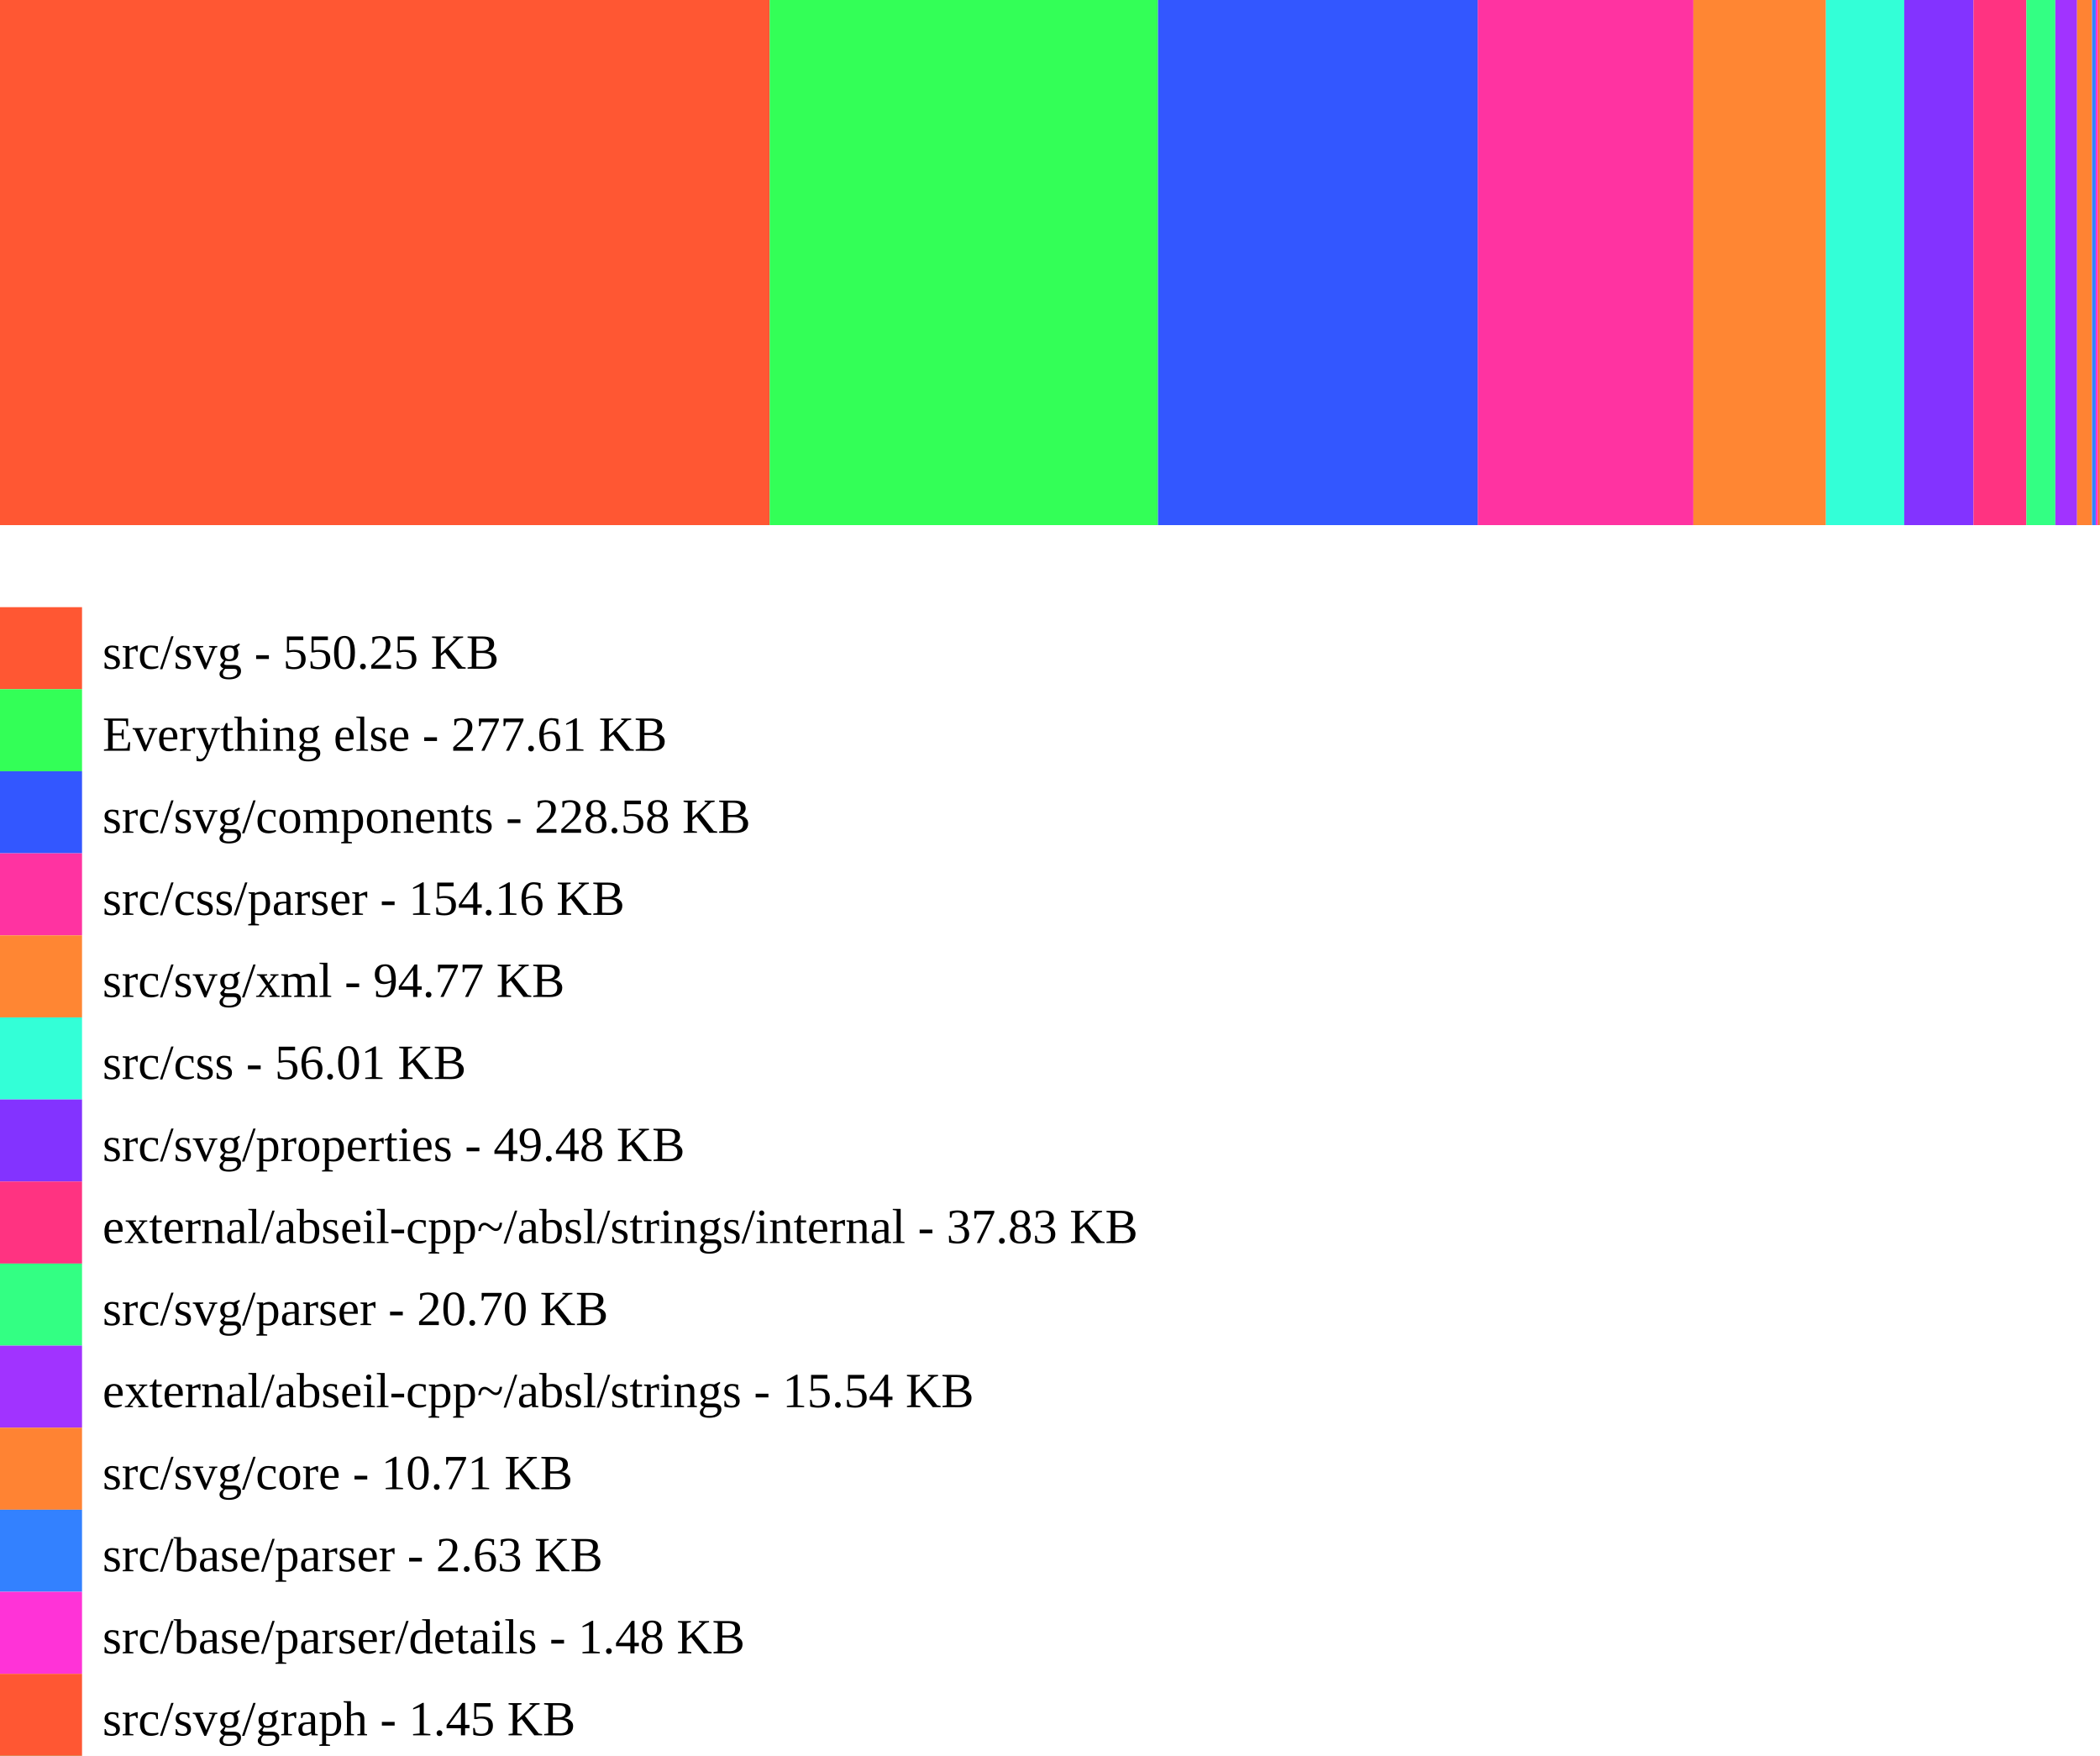
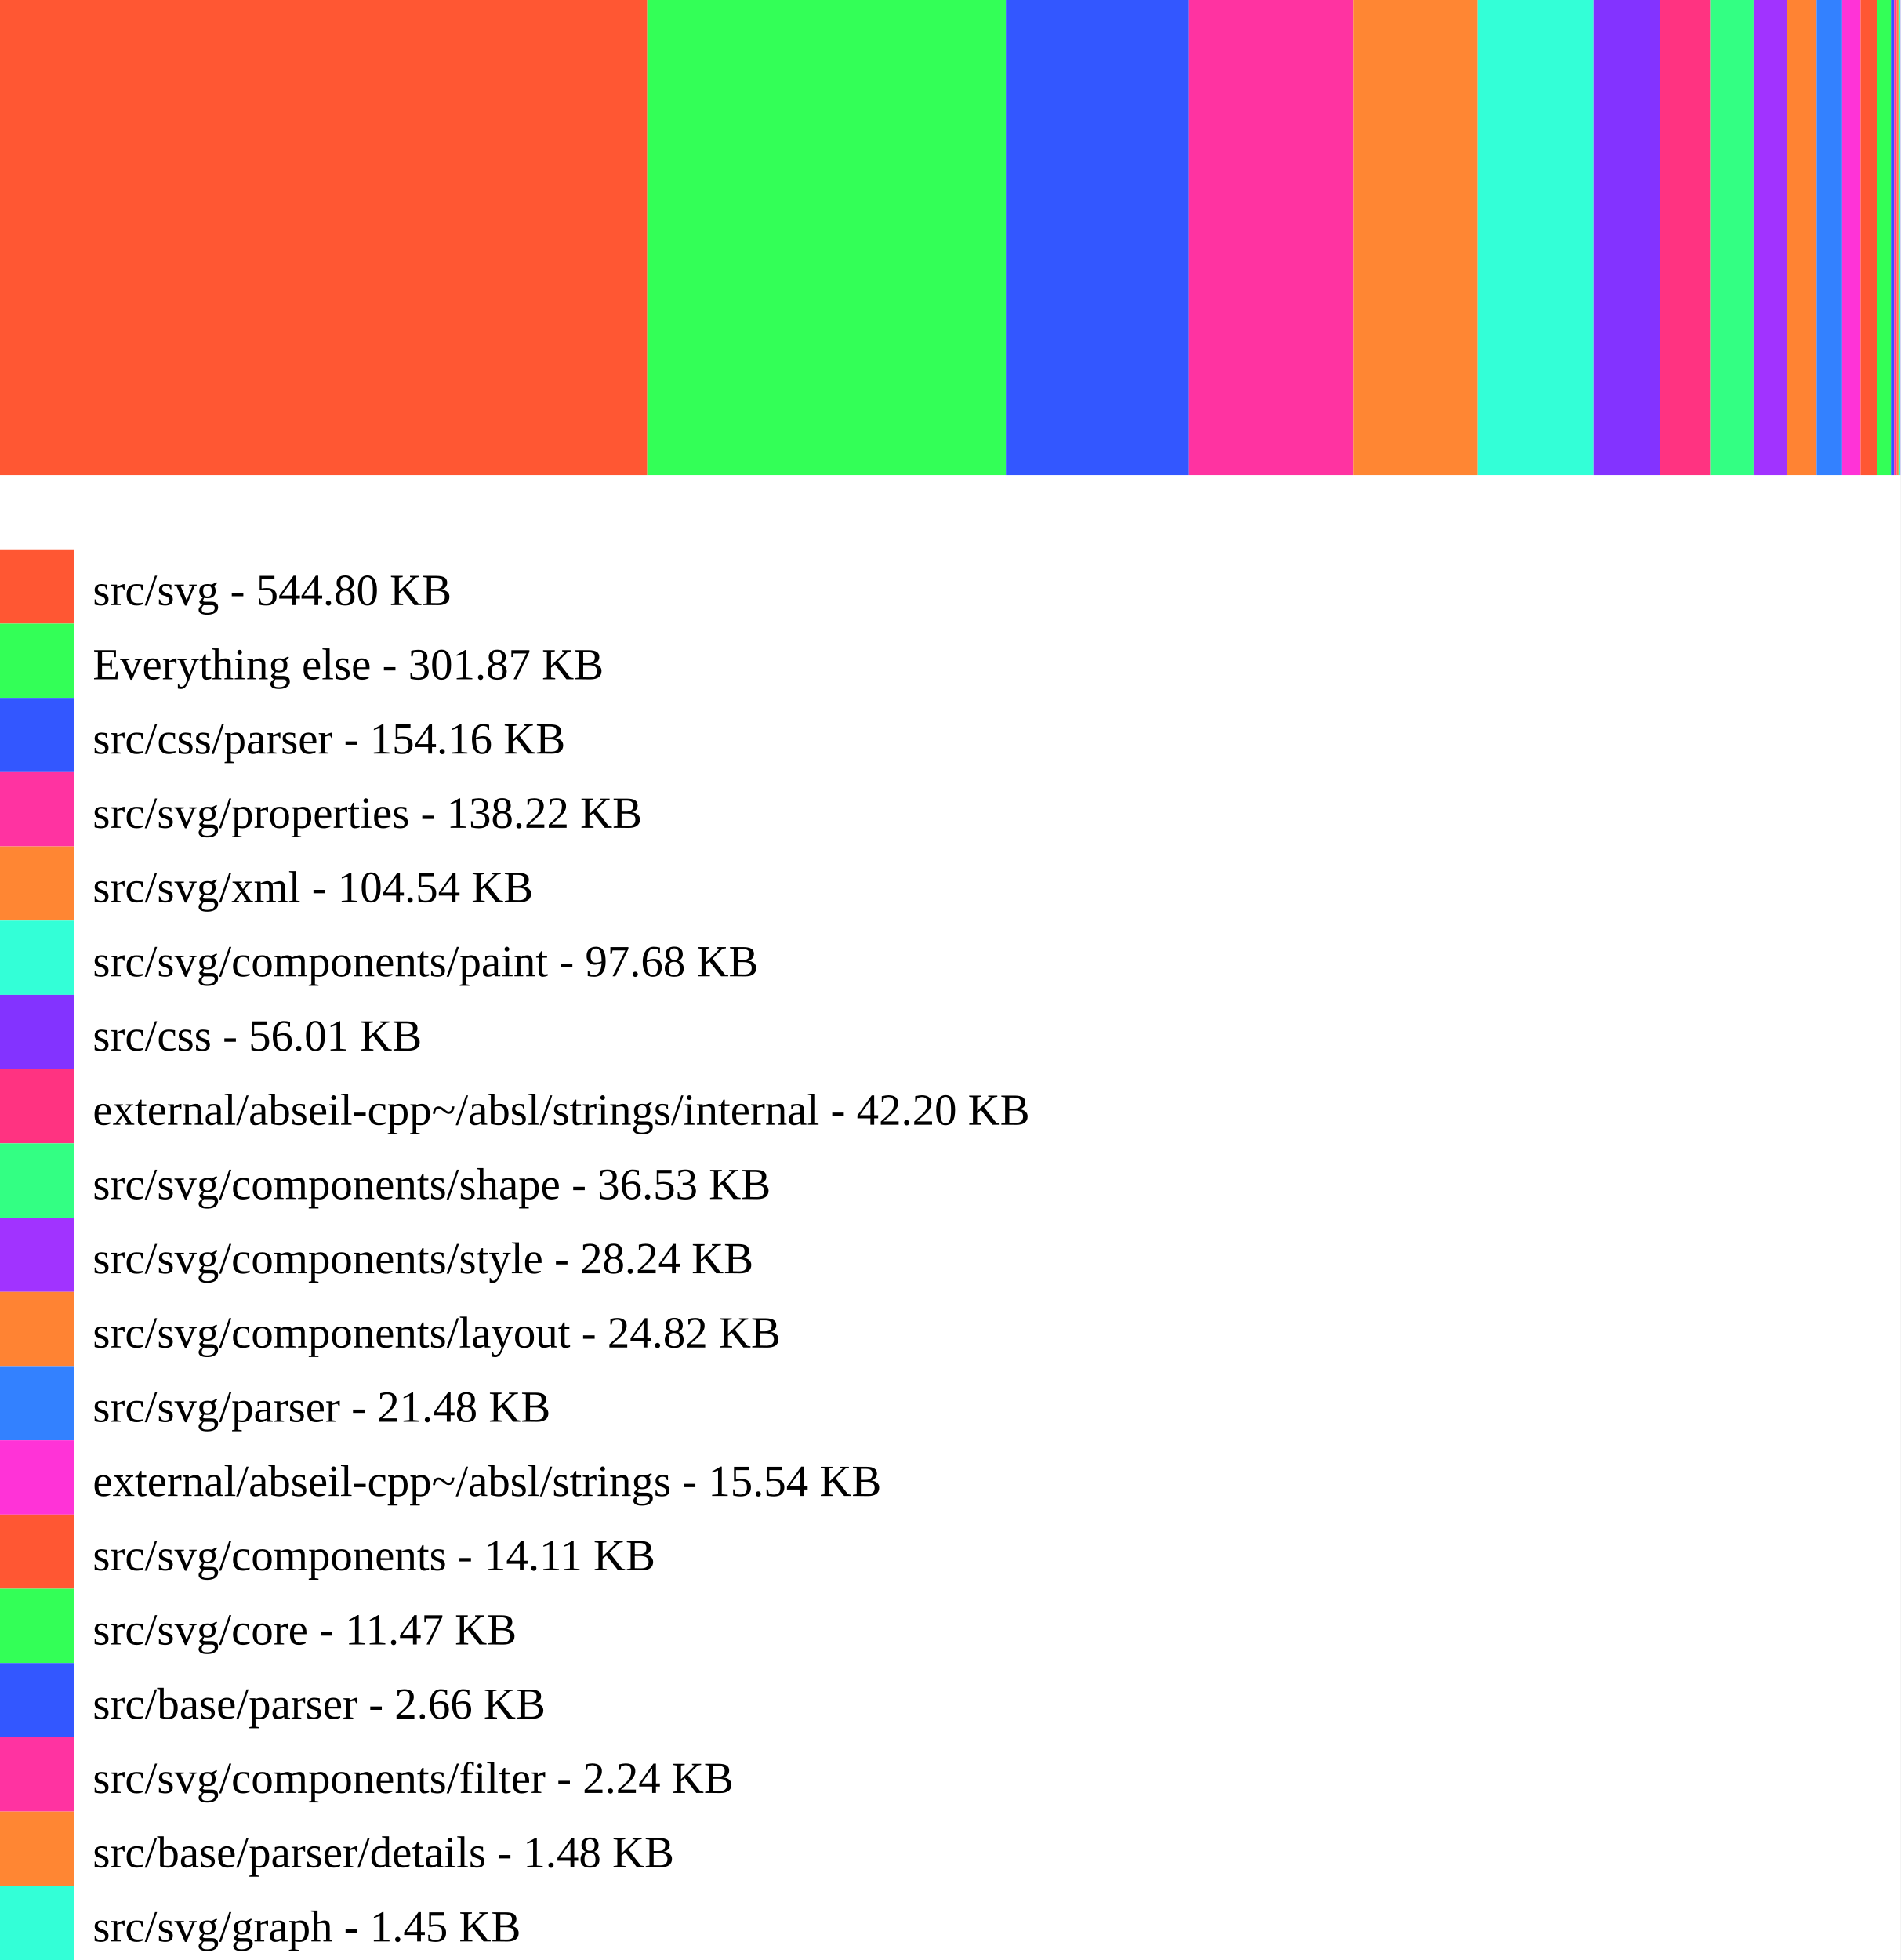
- <svg xmlns="http://www.w3.org/2000/svg" width="512" height="428">
-   <rect x="0" y="0" width="512" height="428" fill="white" />
-   <rect x="0" y="0" width="187.655" height="128" fill="#FF5733" />
-   <rect x="187.655" y="0" width="94.674" height="128" fill="#33FF57" />
-   <rect x="282.328" y="0" width="77.954" height="128" fill="#3357FF" />
-   <rect x="360.283" y="0" width="52.574" height="128" fill="#FF33A1" />
-   <rect x="412.857" y="0" width="32.32" height="128" fill="#FF8633" />
-   <rect x="445.176" y="0" width="19.1" height="128" fill="#33FFD7" />
-   <rect x="464.277" y="0" width="16.875" height="128" fill="#8333FF" />
-   <rect x="481.151" y="0" width="12.903" height="128" fill="#FF3381" />
-   <rect x="494.055" y="0" width="7.058" height="128" fill="#33FF83" />
-   <rect x="501.113" y="0" width="5.3" height="128" fill="#A133FF" />
-   <rect x="506.413" y="0" width="3.653" height="128" fill="#FF8333" />
-   <rect x="510.066" y="0" width="0.899" height="128" fill="#3381FF" />
-   <rect x="510.965" y="0" width="0.504" height="128" fill="#FF33D7" />
-   <rect x="511.468" y="0" width="0.494" height="128" fill="#FF5733" />
-   <rect x="511.962" y="0" width="0.038" height="128" fill="#33FF57" />
+ <svg xmlns="http://www.w3.org/2000/svg" width="512" height="528">
+   <rect x="0" y="0" width="512" height="528" fill="white" />
+   <rect x="0" y="0" width="174.379" height="128" fill="#FF5733" />
+   <rect x="174.379" y="0" width="96.623" height="128" fill="#33FF57" />
+   <rect x="271.002" y="0" width="49.343" height="128" fill="#3357FF" />
+   <rect x="320.344" y="0" width="44.242" height="128" fill="#FF33A1" />
+   <rect x="364.587" y="0" width="33.462" height="128" fill="#FF8633" />
+   <rect x="398.049" y="0" width="31.264" height="128" fill="#33FFD7" />
+   <rect x="429.313" y="0" width="17.926" height="128" fill="#8333FF" />
+   <rect x="447.24" y="0" width="13.507" height="128" fill="#FF3381" />
+   <rect x="460.746" y="0" width="11.691" height="128" fill="#33FF83" />
+   <rect x="472.437" y="0" width="9.04" height="128" fill="#A133FF" />
+   <rect x="481.477" y="0" width="7.943" height="128" fill="#FF8333" />
+   <rect x="489.421" y="0" width="6.875" height="128" fill="#3381FF" />
+   <rect x="496.296" y="0" width="4.975" height="128" fill="#FF33D7" />
+   <rect x="501.271" y="0" width="4.518" height="128" fill="#FF5733" />
+   <rect x="505.788" y="0" width="3.67" height="128" fill="#33FF57" />
+   <rect x="509.458" y="0" width="0.852" height="128" fill="#3357FF" />
+   <rect x="510.311" y="0" width="0.718" height="128" fill="#FF33A1" />
+   <rect x="511.028" y="0" width="0.473" height="128" fill="#FF8633" />
+   <rect x="511.501" y="0" width="0.464" height="128" fill="#33FFD7" />
+   <rect x="511.965" y="0" width="0.035" height="128" fill="#8333FF" />
  <rect x="0" y="148" width="20" height="20" fill="#FF5733" />
-   <text x="25" y="163" fill="black" font-size="12">src/svg - 550.25 KB</text>
+   <text x="25" y="163" fill="black" font-size="12">src/svg - 544.80 KB</text>
  <rect x="0" y="168" width="20" height="20" fill="#33FF57" />
-   <text x="25" y="183" fill="black" font-size="12">Everything else - 277.61 KB</text>
+   <text x="25" y="183" fill="black" font-size="12">Everything else - 301.87 KB</text>
  <rect x="0" y="188" width="20" height="20" fill="#3357FF" />
-   <text x="25" y="203" fill="black" font-size="12">src/svg/components - 228.58 KB</text>
+   <text x="25" y="203" fill="black" font-size="12">src/css/parser - 154.16 KB</text>
  <rect x="0" y="208" width="20" height="20" fill="#FF33A1" />
-   <text x="25" y="223" fill="black" font-size="12">src/css/parser - 154.16 KB</text>
+   <text x="25" y="223" fill="black" font-size="12">src/svg/properties - 138.22 KB</text>
  <rect x="0" y="228" width="20" height="20" fill="#FF8633" />
-   <text x="25" y="243" fill="black" font-size="12">src/svg/xml - 94.77 KB</text>
+   <text x="25" y="243" fill="black" font-size="12">src/svg/xml - 104.54 KB</text>
  <rect x="0" y="248" width="20" height="20" fill="#33FFD7" />
-   <text x="25" y="263" fill="black" font-size="12">src/css - 56.01 KB</text>
+   <text x="25" y="263" fill="black" font-size="12">src/svg/components/paint - 97.68 KB</text>
  <rect x="0" y="268" width="20" height="20" fill="#8333FF" />
-   <text x="25" y="283" fill="black" font-size="12">src/svg/properties - 49.48 KB</text>
+   <text x="25" y="283" fill="black" font-size="12">src/css - 56.01 KB</text>
  <rect x="0" y="288" width="20" height="20" fill="#FF3381" />
-   <text x="25" y="303" fill="black" font-size="12">external/abseil-cpp~/absl/strings/internal - 37.83 KB</text>
+   <text x="25" y="303" fill="black" font-size="12">external/abseil-cpp~/absl/strings/internal - 42.20 KB</text>
  <rect x="0" y="308" width="20" height="20" fill="#33FF83" />
-   <text x="25" y="323" fill="black" font-size="12">src/svg/parser - 20.70 KB</text>
+   <text x="25" y="323" fill="black" font-size="12">src/svg/components/shape - 36.53 KB</text>
  <rect x="0" y="328" width="20" height="20" fill="#A133FF" />
-   <text x="25" y="343" fill="black" font-size="12">external/abseil-cpp~/absl/strings - 15.54 KB</text>
+   <text x="25" y="343" fill="black" font-size="12">src/svg/components/style - 28.24 KB</text>
  <rect x="0" y="348" width="20" height="20" fill="#FF8333" />
-   <text x="25" y="363" fill="black" font-size="12">src/svg/core - 10.71 KB</text>
+   <text x="25" y="363" fill="black" font-size="12">src/svg/components/layout - 24.82 KB</text>
  <rect x="0" y="368" width="20" height="20" fill="#3381FF" />
-   <text x="25" y="383" fill="black" font-size="12">src/base/parser - 2.63 KB</text>
+   <text x="25" y="383" fill="black" font-size="12">src/svg/parser - 21.48 KB</text>
  <rect x="0" y="388" width="20" height="20" fill="#FF33D7" />
-   <text x="25" y="403" fill="black" font-size="12">src/base/parser/details - 1.48 KB</text>
+   <text x="25" y="403" fill="black" font-size="12">external/abseil-cpp~/absl/strings - 15.54 KB</text>
  <rect x="0" y="408" width="20" height="20" fill="#FF5733" />
-   <text x="25" y="423" fill="black" font-size="12">src/svg/graph - 1.45 KB</text>
+   <text x="25" y="423" fill="black" font-size="12">src/svg/components - 14.11 KB</text>
  <rect x="0" y="428" width="20" height="20" fill="#33FF57" />
-   <text x="25" y="443" fill="black" font-size="12">src/svg/registry - 113.00 B</text>
+   <text x="25" y="443" fill="black" font-size="12">src/svg/core - 11.47 KB</text>
+   <rect x="0" y="448" width="20" height="20" fill="#3357FF" />
+   <text x="25" y="463" fill="black" font-size="12">src/base/parser - 2.66 KB</text>
+   <rect x="0" y="468" width="20" height="20" fill="#FF33A1" />
+   <text x="25" y="483" fill="black" font-size="12">src/svg/components/filter - 2.24 KB</text>
+   <rect x="0" y="488" width="20" height="20" fill="#FF8633" />
+   <text x="25" y="503" fill="black" font-size="12">src/base/parser/details - 1.48 KB</text>
+   <rect x="0" y="508" width="20" height="20" fill="#33FFD7" />
+   <text x="25" y="523" fill="black" font-size="12">src/svg/graph - 1.45 KB</text>
+   <rect x="0" y="528" width="20" height="20" fill="#8333FF" />
+   <text x="25" y="543" fill="black" font-size="12">src/svg/registry - 113.00 B</text>
</svg>
